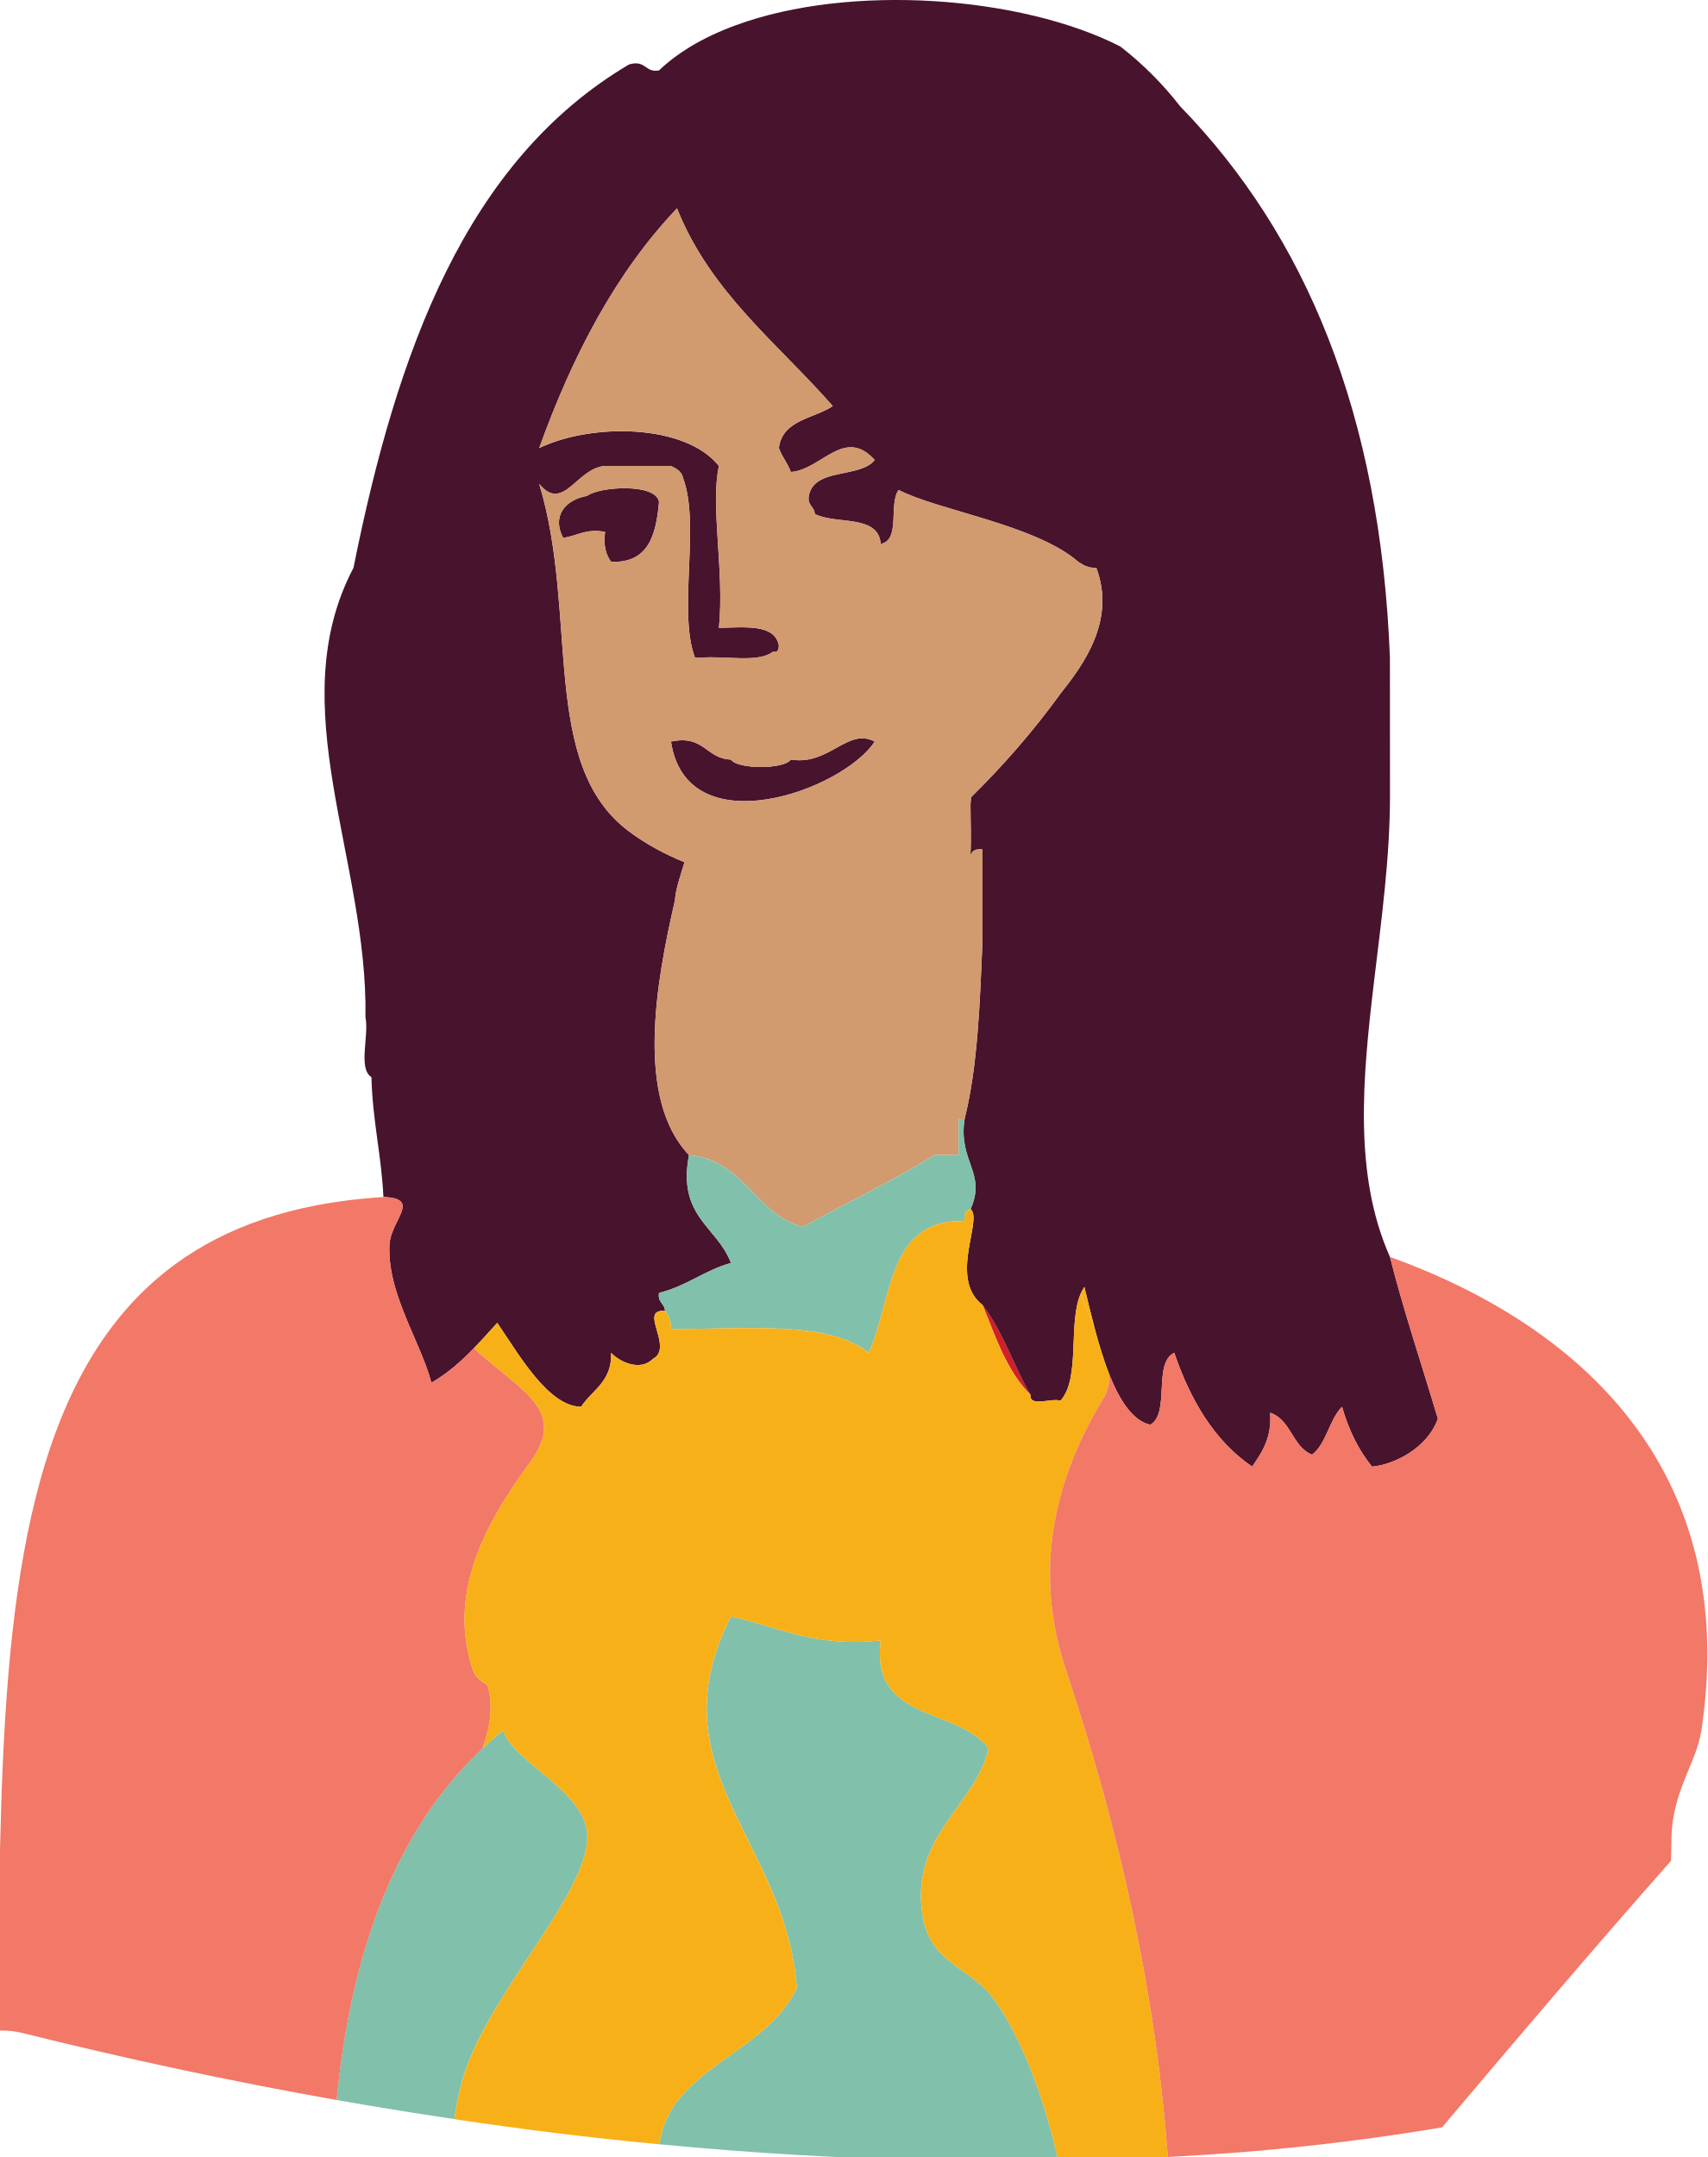
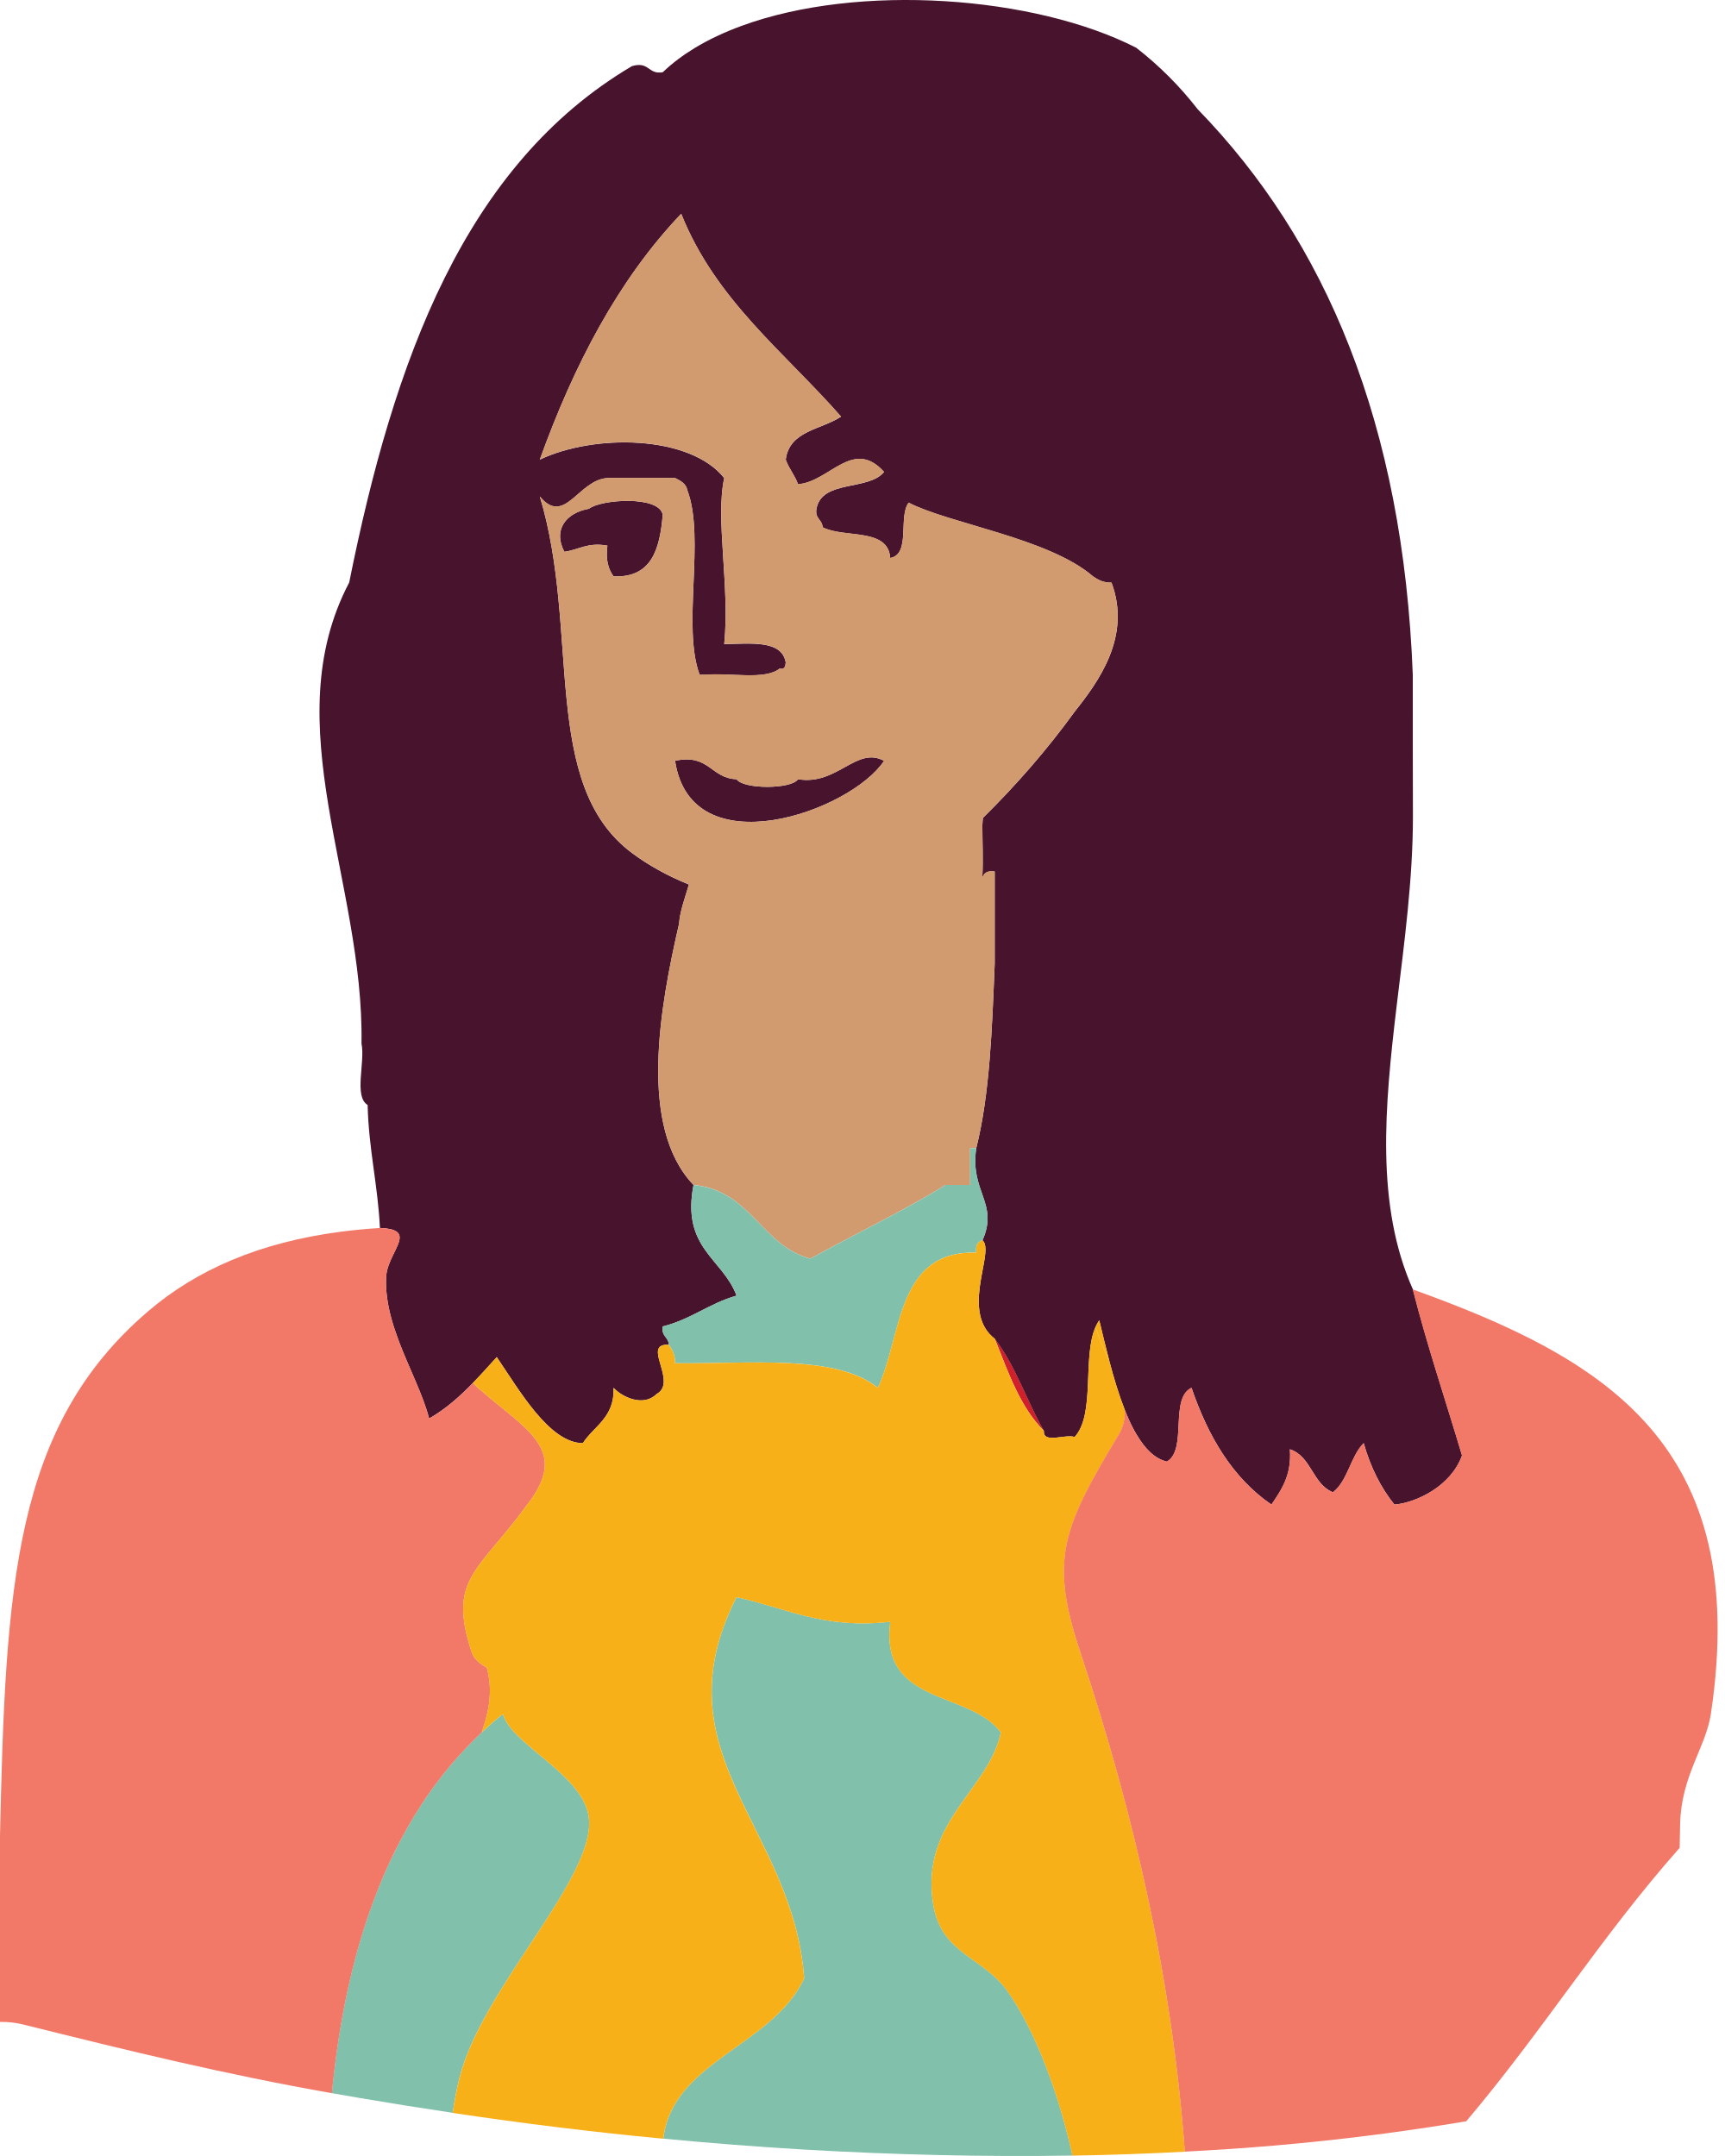
- <svg xmlns="http://www.w3.org/2000/svg" version="1.1" id="Layer_1" x="0px" y="0px" width="81.258px" height="102.635px" viewBox="0 0 81.258 102.635" enable-background="new 0 0 81.258 102.635" xml:space="preserve">
-   <path fill="#81C0AB" d="M27.942,87.178c-0.199-2.014-3.6-3.408-3.991-4.846c-0.172,0.137-0.34,0.279-0.506,0.422  c-0.161,0.143-0.321,0.287-0.478,0.432c-0.348,0.326-0.682,0.666-1.001,1.018c-0.002,0.002-0.004,0.004-0.006,0.006  c-0.157,0.174-0.31,0.35-0.459,0.527c-0.005,0.004-0.009,0.01-0.014,0.016c-0.147,0.176-0.291,0.355-0.431,0.537  c-0.008,0.008-0.014,0.016-0.02,0.025c-0.139,0.178-0.275,0.361-0.407,0.547c-0.008,0.012-0.015,0.021-0.021,0.031  c-0.132,0.186-0.259,0.371-0.386,0.562c-0.007,0.012-0.014,0.021-0.021,0.032c-0.124,0.19-0.245,0.382-0.363,0.575  c-0.008,0.014-0.016,0.027-0.023,0.039c-0.117,0.195-0.232,0.391-0.342,0.59c-0.009,0.014-0.017,0.027-0.024,0.041  c-0.11,0.197-0.219,0.4-0.325,0.604c-0.007,0.014-0.014,0.026-0.02,0.041c-0.105,0.203-0.208,0.41-0.308,0.619  c-0.006,0.012-0.012,0.025-0.019,0.039c-0.101,0.209-0.197,0.422-0.292,0.637c-0.005,0.012-0.009,0.023-0.015,0.035  c-0.095,0.217-0.187,0.436-0.275,0.655c-0.004,0.011-0.008,0.022-0.012,0.032c-0.09,0.223-0.177,0.447-0.261,0.676  c-0.003,0.006-0.006,0.014-0.008,0.021c-0.085,0.229-0.167,0.463-0.246,0.697c-0.001,0.004-0.003,0.01-0.004,0.014  c-0.845,2.504-1.369,5.244-1.646,8.119c0.444,0.078,0.89,0.158,1.336,0.233c1.436,0.243,2.854,0.468,4.269,0.679  c0.089-0.625,0.205-1.199,0.33-1.681C23.045,94.977,28.22,89.969,27.942,87.178" />
-   <path fill="#81C0AB" d="M43.91,91.172c-0.628-3.855,2.56-5.27,3.137-7.984c-1.459-1.965-5.627-1.217-5.133-5.133  c-3.108,0.354-4.861-0.651-7.128-1.141c-3.698,7.275,2.638,10.645,3.136,17.678c-1.467,3.156-6.106,3.834-6.532,7.438  c2.157,0.206,4.344,0.38,6.6,0.511c4.119,0.237,8.249,0.34,12.377,0.275c-0.577-2.652-1.667-5.748-3.035-7.654  C46.217,93.61,44.281,93.452,43.91,91.172" />
-   <path fill="#D0202B" d="M46.761,62.088c0.625,1.561,1.182,3.189,2.281,4.277C48.247,64.973,47.715,63.321,46.761,62.088" />
-   <path fill="#48132D" d="M27.942,23.596c-1.06,0.185-1.684,0.976-1.141,1.996c0.67-0.09,1.07-0.451,1.996-0.285  c-0.09,0.662,0.046,1.096,0.286,1.426c1.781,0.07,2.143-1.279,2.28-2.852C31.219,22.969,28.495,23.156,27.942,23.596" />
-   <path fill="#48132D" d="M66.149,31.295c-0.447-11.623-4.028-20.113-9.979-26.232c-0.831-1.068-1.78-2.02-2.851-2.851  c-4.697-2.4-12.849-3.015-18.305-1.01c-0.783,0.288-1.514,0.628-2.168,1.025c-0.55,0.335-1.048,0.708-1.482,1.124  c-0.687,0.117-0.62-0.52-1.426-0.285c-7.766,4.589-11.051,13.66-13.115,23.951c-3.455,6.572,0.694,13.895,0.57,21.385  c0.179,0.865-0.365,2.455,0.285,2.85c0.047,2.047,0.474,3.709,0.57,5.703c0.388,0.014,0.627,0.072,0.763,0.166  c0.046,0.029,0.079,0.064,0.104,0.104c0.032,0.051,0.046,0.107,0.046,0.172c0.006,0.422-0.593,1.102-0.627,1.84  c-0.007,0.146-0.007,0.291-0.001,0.438c0.028,0.682,0.188,1.359,0.41,2.021c0.061,0.182,0.126,0.365,0.194,0.545  c0.48,1.262,1.113,2.465,1.392,3.553c0.78-0.447,1.427-1.027,2.033-1.652c0.376-0.389,0.738-0.795,1.104-1.197  c1.019,1.49,2.43,3.982,3.991,3.992c0.525-0.807,1.475-1.188,1.427-2.566c0.402,0.43,1.385,0.9,1.995,0.284  c0.166-0.089,0.258-0.214,0.301-0.358c0.014-0.049,0.023-0.1,0.027-0.152c0.003-0.03,0.004-0.059,0.004-0.09  c-0.002-0.434-0.255-0.957-0.271-1.305c-0.009-0.248,0.102-0.406,0.51-0.375c-0.016-0.363-0.365-0.395-0.285-0.855  c1.297-0.318,2.16-1.072,3.422-1.426c-0.643-1.732-2.565-2.188-1.996-5.133c-2.572-2.689-1.561-8.254-0.671-12.111  c0.04-0.594,0.288-1.24,0.457-1.824c-0.99-0.402-1.873-0.891-2.638-1.461c-4.273-3.182-2.389-10.307-4.276-16.537  c1.155,1.393,1.78-0.77,3.136-0.855c1.046,0,2.092,0,3.137,0c0.254,0.127,0.51,0.252,0.57,0.57c0.837,2.205-0.262,6.344,0.57,8.555  c0.095,0,0.189,0,0.284,0c1.131-0.105,2.733,0.262,3.422-0.285c0.243,0.053,0.27-0.111,0.286-0.285  c-0.181-1.055-1.602-0.871-2.853-0.855c0.269-2.684-0.418-5.801,0-7.699c-1.582-2-6.027-2.062-8.553-0.855  c1.587-4.398,3.638-8.336,6.558-11.404c1.598,4.01,4.795,6.42,7.413,9.408c-0.912,0.609-2.395,0.646-2.565,1.996  c0.147,0.422,0.421,0.719,0.569,1.141c1.454-0.104,2.55-2.172,3.992-0.57c-0.728,0.889-2.89,0.344-3.137,1.711  c-0.08,0.461,0.27,0.492,0.285,0.855c1,0.521,3.038,0.004,3.137,1.426c0.965-0.176,0.361-1.918,0.855-2.566  c1.896,0.979,6.508,1.648,8.553,3.422c0.229,0.15,0.464,0.296,0.855,0.285c0.936,2.502-0.613,4.605-1.711,5.988  c-1.284,1.772-2.713,3.408-4.255,4.928c-0.014,0.164-0.023,0.293-0.023,0.357c0,0.78,0.038,1.572-0.001,2.352  c-0.001,0.023-0.003,0.047-0.003,0.07c0.001-0.004,0.004-0.006,0.007-0.01c0.062-0.223,0.238-0.332,0.569-0.285  c0,1.141,0,2.281,0,3.422c0,0.285,0,0.57,0,0.855c-0.123,3.014-0.227,6.045-0.855,8.553c-0.31,2.037,1.055,2.545,0.286,4.277  c0.095,0.078,0.134,0.212,0.14,0.389c0.015,0.562-0.321,1.551-0.311,2.484c0,0.08,0.005,0.16,0.011,0.238  c0.012,0.139,0.032,0.275,0.064,0.408c0.096,0.396,0.297,0.76,0.665,1.043c0.954,1.232,1.486,2.885,2.281,4.277  c-0.048,0.617,1.011,0.129,1.425,0.283c0.971-1.055,0.348-3.705,0.972-5.107c0.049-0.111,0.104-0.215,0.17-0.309  c0.143,0.589,0.298,1.25,0.475,1.92c0.203,0.77,0.436,1.549,0.712,2.246c0.121,0.307,0.251,0.6,0.391,0.865  c0.053,0.102,0.107,0.197,0.163,0.289c0.386,0.652,0.844,1.111,1.396,1.238c0.965-0.557,0.109-2.934,1.141-3.422  c0.775,2.266,1.905,4.178,3.707,5.416c0.301-0.447,0.61-0.885,0.766-1.479c0.052-0.199,0.085-0.414,0.096-0.653  c0.007-0.136,0.005-0.28-0.007-0.433c1.003,0.328,1.045,1.617,1.997,1.994c0.694-0.539,0.809-1.66,1.425-2.279  c0.316,1.109,0.789,2.062,1.426,2.85c1.027-0.092,2.627-0.859,3.136-2.281c-0.762-2.562-1.604-5.047-2.28-7.697  c-1.735-3.895-1.316-8.463-0.749-13.193c0.349-2.898,0.751-5.859,0.749-8.762C66.149,35.667,66.149,33.481,66.149,31.295" />
-   <path fill="#48132D" d="M41.629,35.288c-1.287-0.693-2.173,1.159-3.992,0.854c-0.308,0.472-2.543,0.472-2.851,0  c-1.195-0.039-1.273-1.197-2.852-0.854C32.683,40.264,40.073,37.641,41.629,35.288" />
-   <path fill="#D19A6F" d="M31.935,35.288c1.578-0.344,1.656,0.814,2.852,0.854c0.308,0.472,2.543,0.472,2.851,0  c1.819,0.306,2.705-1.547,3.992-0.854C40.073,37.641,32.683,40.264,31.935,35.288 M29.084,26.733  c-0.24-0.33-0.376-0.764-0.286-1.426c-0.926-0.166-1.326,0.195-1.996,0.285c-0.543-1.021,0.081-1.812,1.141-1.996  c0.553-0.44,3.276-0.627,3.422,0.285C31.227,25.454,30.865,26.803,29.084,26.733z M38.207,58.381  c2.078-1.154,4.28-2.185,6.273-3.422c0.38,0,0.761,0,1.14,0c0-0.57,0-1.141,0-1.711c0.096,0,0.19,0,0.285,0  c0.629-2.508,0.732-5.539,0.855-8.553c0-0.285,0-0.57,0-0.855c0-1.141,0-2.281,0-3.422c-0.331-0.047-0.507,0.062-0.569,0.285  c-0.003,0.004-0.006,0.006-0.007,0.01c0-0.023,0.002-0.047,0.003-0.07c0.039-0.779,0.001-1.571,0.001-2.352  c0-0.064,0.01-0.193,0.023-0.357c1.542-1.52,2.971-3.155,4.255-4.928c1.098-1.383,2.646-3.486,1.711-5.988  c-0.392,0.011-0.626-0.135-0.855-0.285c-2.045-1.773-6.656-2.443-8.553-3.422c-0.494,0.648,0.109,2.391-0.855,2.566  c-0.099-1.422-2.137-0.904-3.137-1.426c-0.016-0.363-0.365-0.395-0.285-0.855c0.247-1.367,2.409-0.822,3.137-1.711  c-1.442-1.602-2.538,0.467-3.992,0.57c-0.148-0.422-0.422-0.719-0.569-1.141c0.171-1.35,1.653-1.387,2.565-1.996  c-2.618-2.988-5.815-5.398-7.413-9.408c-2.92,3.068-4.971,7.006-6.558,11.404c2.525-1.207,6.971-1.145,8.553,0.855  c-0.418,1.898,0.269,5.016,0,7.699c1.251-0.016,2.672-0.199,2.853,0.855c-0.017,0.174-0.043,0.338-0.286,0.285  c-0.688,0.547-2.291,0.18-3.422,0.285c-0.095,0-0.189,0-0.284,0c-0.832-2.211,0.267-6.35-0.57-8.555  c-0.061-0.318-0.316-0.443-0.57-0.57c-1.045,0-2.091,0-3.137,0c-1.355,0.086-1.98,2.248-3.136,0.855  c1.888,6.23,0.003,13.355,4.276,16.537c0.765,0.57,1.647,1.059,2.638,1.461c-0.169,0.584-0.417,1.23-0.457,1.824  c-0.89,3.857-1.901,9.422,0.671,12.111C35.471,55.227,35.895,57.749,38.207,58.381z" />
-   <path fill="#81C0AB" d="M41.344,64.37c1.135-2.477,0.848-6.375,4.562-6.273c-0.012-0.082-0.013-0.156-0.006-0.221  c0.005-0.047,0.017-0.09,0.031-0.127c0.012-0.029,0.025-0.057,0.043-0.078c0.05-0.07,0.122-0.117,0.218-0.145  c0.769-1.732-0.596-2.24-0.286-4.277c-0.095,0-0.189,0-0.285,0c0,0.57,0,1.141,0,1.711c-0.379,0-0.76,0-1.14,0  c-1.993,1.237-4.195,2.268-6.273,3.422c-2.312-0.633-2.736-3.154-5.417-3.422c-0.569,2.944,1.354,3.4,1.996,5.133  c-1.262,0.354-2.125,1.107-3.422,1.426c-0.08,0.461,0.27,0.492,0.285,0.855c0.151,0.229,0.298,0.463,0.285,0.855  C35.413,63.268,39.399,62.797,41.344,64.37" />
-   <path fill="#F8B018" d="M51.608,61.233c-0.066,0.094-0.121,0.197-0.17,0.309c0.157,0.541,0.403,1.08,0.645,1.611  C51.906,62.483,51.751,61.822,51.608,61.233" />
-   <path fill="#F27867" d="M17.67,91.79c0.079-0.234,0.161-0.468,0.246-0.697c0.002-0.008,0.005-0.016,0.008-0.021  c0.084-0.229,0.171-0.453,0.261-0.676c0.004-0.01,0.008-0.021,0.012-0.032c0.089-0.22,0.181-0.438,0.275-0.655  c0.006-0.012,0.01-0.023,0.015-0.035c0.095-0.215,0.191-0.428,0.292-0.637c0.007-0.014,0.013-0.027,0.019-0.039  c0.1-0.209,0.202-0.416,0.308-0.619c0.006-0.015,0.013-0.027,0.02-0.041c0.106-0.203,0.215-0.406,0.325-0.604  c0.008-0.014,0.016-0.027,0.024-0.041c0.109-0.199,0.225-0.395,0.342-0.59c0.008-0.012,0.016-0.025,0.023-0.039  c0.118-0.193,0.239-0.385,0.363-0.575c0.008-0.011,0.015-0.021,0.021-0.032c0.127-0.191,0.254-0.377,0.386-0.562  c0.007-0.01,0.014-0.02,0.021-0.031c0.132-0.186,0.269-0.369,0.407-0.547c0.006-0.01,0.012-0.018,0.02-0.025  c0.14-0.182,0.283-0.361,0.431-0.537c0.005-0.006,0.009-0.012,0.014-0.016c0.149-0.178,0.302-0.354,0.459-0.527  c0.002-0.002,0.004-0.004,0.006-0.006c0.319-0.352,0.653-0.691,1.001-1.018c0.334-0.961,0.532-1.939,0.236-3.006  c-0.341-0.192-0.598-0.412-0.693-0.699c-1.142-3.422,0.285-6.559,2.566-9.693c1.995-2.566,0-3.422-2.281-5.418  c-0.091-0.076-0.166-0.152-0.233-0.229c-0.606,0.625-1.253,1.205-2.033,1.654c-0.278-1.09-0.911-2.293-1.392-3.555  c-0.068-0.18-0.134-0.363-0.194-0.545c-0.223-0.662-0.382-1.34-0.41-2.021c-0.006-0.146-0.006-0.291,0.001-0.438  c0.034-0.738,0.633-1.418,0.627-1.84c0-0.064-0.014-0.121-0.046-0.172c-0.024-0.039-0.058-0.074-0.104-0.104  c-0.136-0.094-0.375-0.15-0.763-0.164c-0.619,0.037-1.214,0.096-1.792,0.17c-3.803,0.492-6.721,1.776-8.962,3.694  C1.258,66.163,0.259,76.393,0,88.034c0,2.283,0,4.562,0,6.844v1.74c0.345-0.01,0.71,0.027,1.094,0.123  c4.938,1.229,9.915,2.297,14.927,3.182c0.276-2.875,0.801-5.615,1.646-8.119C17.667,91.799,17.669,91.793,17.67,91.79" />
-   <path fill="#F8B018" d="M52.448,66.651c0.269-0.402,0.362-0.822,0.347-1.252c-0.276-0.697-0.509-1.477-0.712-2.246  c-0.241-0.531-0.487-1.07-0.645-1.611c-0.624,1.402-0.001,4.053-0.972,5.109c-0.414-0.156-1.473,0.332-1.425-0.285  c-1.1-1.088-1.656-2.717-2.281-4.277c-0.368-0.283-0.569-0.646-0.665-1.043c-0.032-0.133-0.053-0.27-0.064-0.408  c-0.006-0.078-0.011-0.158-0.011-0.238c-0.011-0.934,0.325-1.922,0.311-2.484c-0.006-0.177-0.045-0.311-0.14-0.389  c-0.096,0.027-0.168,0.074-0.218,0.145c-0.018,0.021-0.031,0.049-0.043,0.078c-0.015,0.037-0.026,0.08-0.031,0.127  c-0.007,0.064-0.006,0.139,0.006,0.221c-3.714-0.102-3.427,3.797-4.562,6.273c-1.944-1.572-5.931-1.102-9.409-1.141  c0.013-0.393-0.134-0.625-0.285-0.855c-0.408-0.031-0.519,0.127-0.51,0.375c0.017,0.348,0.27,0.871,0.271,1.305  c0,0.031-0.001,0.06-0.004,0.09c-0.004,0.053-0.014,0.104-0.027,0.152c-0.043,0.145-0.135,0.27-0.301,0.358  c-0.61,0.616-1.593,0.146-1.995-0.284c0.048,1.379-0.901,1.76-1.427,2.566c-1.562-0.01-2.973-2.502-3.991-3.992  c-0.365,0.402-0.728,0.809-1.104,1.197c0.067,0.076,0.143,0.152,0.233,0.229c2.281,1.996,4.276,2.852,2.281,5.418  c-2.281,3.135-3.708,6.271-2.566,9.693c0.096,0.287,0.353,0.507,0.693,0.699c0.296,1.066,0.098,2.045-0.236,3.006  c0.156-0.145,0.316-0.289,0.478-0.432c0.166-0.143,0.334-0.285,0.506-0.422c0.392,1.438,3.792,2.832,3.991,4.846  c0.277,2.791-4.897,7.799-5.987,11.976c-0.125,0.481-0.241,1.056-0.33,1.681c3.248,0.486,6.47,0.885,9.765,1.196  c0.426-3.604,5.065-4.282,6.532-7.438c-0.498-7.033-6.834-10.402-3.136-17.678c2.267,0.489,4.02,1.494,7.128,1.141  c-0.494,3.916,3.674,3.168,5.133,5.133c-0.577,2.715-3.765,4.129-3.137,7.984c0.371,2.279,2.307,2.438,3.421,3.99  c1.368,1.906,2.458,5.002,3.035,7.654c1.739-0.029,3.478-0.09,5.214-0.182c-0.577-7.857-2.31-15.555-4.843-23.154  C49.312,75.204,49.882,70.928,52.448,66.651" />
-   <path fill="#F27867" d="M68.43,67.506c-0.509,1.42-2.108,2.188-3.136,2.281c-0.637-0.789-1.109-1.742-1.426-2.852  c-0.616,0.619-0.73,1.74-1.425,2.281c-0.952-0.379-0.994-1.668-1.997-1.996c0.012,0.152,0.014,0.297,0.007,0.433  c-0.011,0.239-0.044,0.454-0.096,0.653c-0.155,0.594-0.465,1.031-0.766,1.48c-1.802-1.24-2.932-3.152-3.707-5.418  c-1.031,0.488-0.176,2.865-1.141,3.422c-0.552-0.127-1.01-0.586-1.396-1.238c-0.056-0.092-0.11-0.188-0.163-0.289  c-0.14-0.266-0.27-0.559-0.391-0.865c0.016,0.43-0.078,0.85-0.347,1.252c-2.566,4.277-3.137,8.553-1.711,12.83  c2.533,7.6,4.266,15.297,4.843,23.154c1.398-0.074,2.794-0.164,4.188-0.285c2.949-0.256,5.914-0.627,8.865-1.125  c3.597-4.258,7.204-8.506,10.896-12.682c0.007-0.361,0.015-0.723,0.021-1.078c0.044-2.262,1.191-3.572,1.426-5.133  c1.872-12.492-5.898-19.309-14.827-22.525c0.676,2.65,1.519,5.135,2.28,7.697V67.506" />
+ <svg xmlns="http://www.w3.org/2000/svg" version="1.1" id="Layer_1" x="0px" y="0px" width="80px" height="100px" viewBox="0.629 1.317 80 100" enable-background="new 0.629 1.317 80 100" xml:space="preserve">
+   <g>
+     <path fill="#81C0AB" d="M27.943,85.66c-0.199-2.014-3.6-3.407-3.991-4.846c-0.172,0.137-0.34,0.278-0.506,0.422   c-0.161,0.144-0.321,0.287-0.478,0.433c-0.348,0.325-0.682,0.666-1.001,1.018c-0.002,0.002-0.004,0.004-0.006,0.006   c-0.157,0.174-0.31,0.35-0.459,0.527c-0.005,0.004-0.009,0.01-0.014,0.016c-0.147,0.176-0.291,0.355-0.431,0.537   c-0.008,0.008-0.014,0.016-0.02,0.025c-0.139,0.178-0.275,0.36-0.407,0.547c-0.008,0.012-0.015,0.021-0.021,0.031   c-0.132,0.186-0.259,0.371-0.386,0.562c-0.007,0.012-0.014,0.021-0.021,0.032c-0.124,0.189-0.245,0.382-0.363,0.574   c-0.008,0.015-0.016,0.027-0.023,0.039c-0.117,0.195-0.232,0.392-0.342,0.59c-0.009,0.015-0.017,0.027-0.024,0.041   c-0.11,0.197-0.219,0.4-0.325,0.604c-0.007,0.015-0.014,0.026-0.02,0.041c-0.105,0.203-0.208,0.41-0.308,0.619   c-0.006,0.012-0.012,0.024-0.019,0.039c-0.101,0.209-0.197,0.422-0.292,0.637c-0.005,0.013-0.009,0.022-0.015,0.035   c-0.095,0.217-0.187,0.437-0.275,0.655c-0.004,0.011-0.008,0.021-0.012,0.031c-0.09,0.224-0.177,0.447-0.261,0.676   c-0.003,0.007-0.006,0.015-0.008,0.021c-0.085,0.229-0.167,0.463-0.246,0.697c-0.001,0.004-0.003,0.01-0.004,0.014   c-0.845,2.504-1.369,5.244-1.646,8.119c0.444,0.078,0.89,0.158,1.336,0.232c1.436,0.244,2.854,0.469,4.269,0.68   c0.089-0.625,0.205-1.199,0.33-1.682C23.046,93.46,28.222,88.451,27.943,85.66" />
+     <path fill="#81C0AB" d="M43.911,89.654c-0.628-3.854,2.561-5.271,3.137-7.983c-1.459-1.965-5.627-1.217-5.133-5.133   c-3.107,0.354-4.86-0.652-7.127-1.142c-3.698,7.274,2.638,10.646,3.136,17.678c-1.467,3.156-6.106,3.834-6.532,7.438   c2.157,0.205,4.344,0.38,6.6,0.511c4.119,0.237,8.249,0.34,12.376,0.274c-0.577-2.651-1.667-5.748-3.035-7.653   C46.218,92.093,44.282,91.935,43.911,89.654" />
+     <path fill="#D0202B" d="M46.762,63.405c0.625,1.562,1.183,3.188,2.281,4.277C48.248,66.291,47.716,64.639,46.762,63.405" />
+     <path fill="#48132D" d="M27.943,24.914c-1.06,0.185-1.684,0.976-1.141,1.996c0.67-0.09,1.07-0.451,1.996-0.285   c-0.09,0.662,0.046,1.096,0.286,1.426c1.781,0.07,2.143-1.279,2.28-2.852C31.22,24.286,28.497,24.474,27.943,24.914" />
+     <path fill="#48132D" d="M66.149,32.612C65.703,20.989,62.122,12.5,56.171,6.38c-0.831-1.068-1.779-2.02-2.852-2.851   c-4.696-2.4-12.848-3.015-18.304-1.01c-0.783,0.288-1.514,0.628-2.168,1.025c-0.55,0.335-1.048,0.708-1.482,1.124   c-0.688,0.117-0.62-0.52-1.426-0.285c-7.766,4.589-11.051,13.66-13.115,23.951c-3.455,6.572,0.694,13.895,0.57,21.385   c0.179,0.865-0.365,2.456,0.285,2.85c0.047,2.047,0.474,3.709,0.57,5.703c0.388,0.014,0.627,0.071,0.763,0.166   c0.046,0.028,0.079,0.063,0.104,0.104c0.032,0.051,0.046,0.106,0.046,0.172c0.006,0.422-0.593,1.102-0.627,1.84   c-0.007,0.146-0.007,0.291-0.001,0.438c0.028,0.682,0.188,1.359,0.41,2.021c0.061,0.182,0.126,0.365,0.194,0.545   c0.48,1.262,1.113,2.465,1.392,3.553c0.78-0.447,1.427-1.027,2.033-1.652c0.376-0.389,0.738-0.795,1.104-1.197   c1.019,1.49,2.43,3.982,3.991,3.992c0.525-0.807,1.475-1.188,1.427-2.565c0.402,0.43,1.385,0.899,1.995,0.284   c0.166-0.09,0.258-0.215,0.301-0.358c0.014-0.049,0.023-0.1,0.027-0.151c0.003-0.03,0.004-0.06,0.004-0.09   c-0.002-0.435-0.255-0.957-0.271-1.306c-0.009-0.248,0.102-0.406,0.51-0.375c-0.016-0.363-0.365-0.396-0.285-0.854   c1.297-0.318,2.16-1.072,3.422-1.427c-0.643-1.731-2.565-2.188-1.996-5.133c-2.572-2.688-1.561-8.254-0.671-12.111   c0.04-0.594,0.288-1.24,0.457-1.824c-0.99-0.402-1.873-0.891-2.638-1.461c-4.273-3.182-2.389-10.307-4.276-16.537   c1.155,1.393,1.78-0.77,3.136-0.855c1.046,0,2.092,0,3.137,0c0.254,0.127,0.51,0.252,0.57,0.57c0.837,2.205-0.262,6.344,0.57,8.555   c0.095,0,0.189,0,0.284,0c1.131-0.105,2.733,0.262,3.422-0.285c0.243,0.053,0.27-0.111,0.286-0.285   c-0.181-1.055-1.602-0.871-2.853-0.855c0.269-2.684-0.418-5.801,0-7.699c-1.582-2-6.027-2.062-8.553-0.855   c1.587-4.398,3.638-8.336,6.558-11.404c1.598,4.01,4.795,6.42,7.413,9.408c-0.912,0.609-2.395,0.646-2.565,1.996   c0.147,0.422,0.421,0.719,0.569,1.141c1.454-0.104,2.55-2.172,3.991-0.57c-0.728,0.889-2.889,0.344-3.136,1.711   c-0.08,0.461,0.27,0.492,0.285,0.855c1,0.521,3.037,0.004,3.137,1.426c0.965-0.176,0.361-1.918,0.855-2.566   c1.896,0.979,6.508,1.648,8.553,3.422c0.229,0.15,0.464,0.296,0.854,0.285c0.937,2.502-0.612,4.605-1.711,5.988   c-1.284,1.772-2.713,3.408-4.255,4.928c-0.014,0.164-0.023,0.293-0.023,0.357c0,0.78,0.039,1.572,0,2.352   c-0.002,0.023-0.004,0.047-0.004,0.07c0.002-0.004,0.004-0.006,0.008-0.01c0.062-0.223,0.238-0.332,0.568-0.285   c0,1.141,0,2.281,0,3.422c0,0.285,0,0.57,0,0.855c-0.123,3.014-0.227,6.045-0.855,8.553c-0.309,2.037,1.056,2.545,0.287,4.277   c0.095,0.078,0.134,0.212,0.14,0.389c0.015,0.562-0.321,1.551-0.312,2.484c0,0.08,0.006,0.16,0.012,0.238   c0.012,0.139,0.031,0.274,0.064,0.407c0.096,0.396,0.297,0.761,0.664,1.043c0.954,1.232,1.486,2.886,2.281,4.277   c-0.048,0.616,1.011,0.129,1.425,0.282c0.972-1.055,0.349-3.704,0.972-5.106c0.049-0.11,0.104-0.215,0.17-0.31   c0.144,0.59,0.299,1.25,0.476,1.921c0.203,0.77,0.437,1.549,0.712,2.245c0.121,0.308,0.251,0.601,0.391,0.865   c0.054,0.103,0.107,0.197,0.164,0.289c0.385,0.652,0.844,1.111,1.396,1.238c0.965-0.557,0.108-2.934,1.141-3.422   c0.775,2.266,1.905,4.178,3.707,5.416c0.302-0.447,0.61-0.885,0.767-1.479c0.052-0.199,0.084-0.414,0.096-0.653   c0.007-0.136,0.005-0.28-0.007-0.433c1.003,0.327,1.045,1.616,1.997,1.993c0.693-0.539,0.809-1.659,1.425-2.278   c0.315,1.108,0.789,2.062,1.426,2.85c1.027-0.092,2.627-0.859,3.136-2.281c-0.762-2.562-1.604-5.047-2.279-7.697   c-1.735-3.895-1.316-8.462-0.75-13.192c0.35-2.898,0.752-5.859,0.75-8.762C66.149,36.984,66.149,34.798,66.149,32.612" />
+     <path fill="#48132D" d="M41.63,36.605c-1.287-0.693-2.172,1.159-3.991,0.854c-0.308,0.472-2.543,0.472-2.851,0   c-1.195-0.039-1.273-1.197-2.852-0.854C32.685,41.582,40.075,38.958,41.63,36.605" />
+     <path fill="#D19A6F" d="M31.937,36.605c1.578-0.344,1.656,0.814,2.852,0.854c0.308,0.472,2.543,0.472,2.851,0   c1.819,0.306,2.705-1.547,3.991-0.854C40.075,38.958,32.685,41.582,31.937,36.605 M29.085,28.05   c-0.24-0.33-0.376-0.764-0.286-1.426c-0.926-0.166-1.326,0.195-1.996,0.285c-0.543-1.021,0.081-1.812,1.141-1.996   c0.553-0.44,3.276-0.627,3.422,0.285C31.229,26.771,30.867,28.12,29.085,28.05z M38.208,59.698   c2.078-1.153,4.279-2.185,6.273-3.422c0.379,0,0.761,0,1.14,0c0-0.569,0-1.142,0-1.711c0.096,0,0.19,0,0.284,0   c0.63-2.508,0.732-5.539,0.855-8.553c0-0.285,0-0.57,0-0.855c0-1.141,0-2.281,0-3.422c-0.33-0.047-0.507,0.062-0.568,0.285   c-0.004,0.004-0.006,0.006-0.008,0.01c0-0.023,0.002-0.047,0.004-0.07c0.039-0.779,0-1.571,0-2.352   c0-0.064,0.011-0.193,0.023-0.357c1.542-1.52,2.971-3.155,4.255-4.928c1.099-1.383,2.646-3.486,1.711-5.988   c-0.392,0.011-0.626-0.135-0.854-0.285c-2.045-1.773-6.656-2.443-8.553-3.422c-0.494,0.648,0.108,2.391-0.855,2.566   c-0.1-1.422-2.137-0.904-3.137-1.426c-0.016-0.363-0.365-0.395-0.285-0.855c0.247-1.367,2.409-0.822,3.136-1.711   c-1.441-1.602-2.538,0.467-3.991,0.57c-0.148-0.422-0.422-0.719-0.569-1.141c0.171-1.35,1.653-1.387,2.565-1.996   c-2.618-2.988-5.815-5.398-7.413-9.408c-2.92,3.068-4.971,7.006-6.558,11.404c2.525-1.207,6.971-1.145,8.553,0.855   c-0.418,1.898,0.269,5.016,0,7.699c1.251-0.016,2.672-0.199,2.853,0.855c-0.017,0.174-0.043,0.338-0.286,0.285   c-0.688,0.547-2.291,0.18-3.422,0.285c-0.095,0-0.189,0-0.284,0c-0.832-2.211,0.267-6.35-0.57-8.555   c-0.061-0.318-0.316-0.443-0.57-0.57c-1.045,0-2.091,0-3.137,0c-1.355,0.086-1.98,2.248-3.136,0.855   c1.888,6.23,0.003,13.355,4.276,16.537c0.765,0.57,1.647,1.059,2.638,1.461c-0.169,0.584-0.417,1.23-0.457,1.824   c-0.89,3.857-1.901,9.422,0.671,12.111C35.473,56.545,35.896,59.066,38.208,59.698z" />
+     <path fill="#81C0AB" d="M41.345,65.688c1.135-2.477,0.848-6.375,4.562-6.273c-0.012-0.082-0.014-0.156-0.006-0.221   c0.004-0.047,0.017-0.09,0.031-0.127c0.012-0.029,0.024-0.057,0.043-0.078c0.049-0.07,0.121-0.117,0.217-0.145   c0.77-1.732-0.596-2.24-0.285-4.277c-0.096,0-0.189,0-0.285,0c0,0.57,0,1.141,0,1.711c-0.379,0-0.76,0-1.141,0   c-1.992,1.237-4.194,2.268-6.272,3.422c-2.312-0.633-2.736-3.154-5.417-3.422c-0.569,2.943,1.354,3.4,1.996,5.133   c-1.262,0.354-2.125,1.107-3.422,1.426c-0.08,0.461,0.27,0.492,0.285,0.855c0.151,0.229,0.298,0.463,0.285,0.855   C35.415,64.586,39.4,64.114,41.345,65.688" />
+     <path fill="#F8B018" d="M51.608,62.551c-0.065,0.094-0.121,0.197-0.17,0.309c0.158,0.541,0.403,1.08,0.646,1.611   C51.907,63.801,51.752,63.14,51.608,62.551" />
+     <path fill="#F27867" d="M17.671,90.272c0.079-0.234,0.161-0.468,0.246-0.697c0.002-0.008,0.005-0.016,0.008-0.021   c0.084-0.229,0.171-0.453,0.261-0.677c0.004-0.01,0.008-0.021,0.012-0.031c0.089-0.221,0.181-0.438,0.275-0.655   c0.006-0.012,0.01-0.022,0.015-0.035c0.095-0.215,0.191-0.428,0.292-0.637c0.007-0.015,0.013-0.027,0.019-0.039   c0.1-0.209,0.202-0.416,0.308-0.619c0.006-0.015,0.013-0.026,0.02-0.041c0.106-0.203,0.215-0.405,0.325-0.604   c0.008-0.014,0.016-0.026,0.024-0.041c0.109-0.198,0.225-0.395,0.342-0.59c0.008-0.012,0.016-0.024,0.023-0.039   c0.118-0.192,0.239-0.385,0.363-0.574c0.008-0.012,0.015-0.021,0.021-0.032c0.127-0.19,0.254-0.377,0.386-0.562   c0.007-0.011,0.014-0.021,0.021-0.031c0.132-0.187,0.269-0.369,0.407-0.547c0.006-0.01,0.012-0.019,0.02-0.025   c0.14-0.182,0.283-0.361,0.431-0.537c0.005-0.006,0.009-0.012,0.014-0.016c0.149-0.178,0.302-0.354,0.459-0.527   c0.002-0.002,0.004-0.004,0.006-0.006c0.319-0.352,0.653-0.691,1.001-1.018c0.334-0.961,0.532-1.939,0.236-3.006   c-0.341-0.192-0.598-0.412-0.693-0.699c-1.142-3.422,0.285-3.725,2.566-6.858c1.995-2.566,0-3.422-2.281-5.418   c-0.091-0.076-0.166-0.152-0.233-0.229c-0.606,0.625-1.253,1.205-2.033,1.653c-0.278-1.09-0.911-2.293-1.392-3.555   c-0.068-0.181-0.134-0.363-0.194-0.545c-0.223-0.662-0.382-1.341-0.41-2.021c-0.006-0.146-0.006-0.291,0.001-0.438   c0.034-0.738,0.633-1.419,0.627-1.841c0-0.063-0.014-0.121-0.046-0.172c-0.024-0.039-0.058-0.074-0.104-0.104   c-0.136-0.094-0.375-0.15-0.763-0.164c-0.619,0.037-1.214,0.096-1.792,0.17c-3.803,0.492-6.721,1.775-8.962,3.694   c-6.238,5.341-6.61,12.736-6.869,24.377c0,2.283,0,4.562,0,6.844v1.74c0.345-0.01,0.71,0.027,1.094,0.123   c4.938,1.229,9.288,2.297,14.3,3.182c0.276-2.875,0.801-5.615,1.646-8.119C17.668,90.281,17.67,90.275,17.671,90.272" />
+     <path fill="#F8B018" d="M52.449,67.969c0.269-0.402,0.362-0.822,0.347-1.252c-0.275-0.697-0.509-1.478-0.712-2.246   c-0.241-0.531-0.487-1.07-0.646-1.611c-0.623,1.402,0,4.053-0.972,5.109c-0.414-0.156-1.473,0.332-1.425-0.285   c-1.1-1.088-1.656-2.717-2.281-4.277c-0.367-0.283-0.568-0.646-0.664-1.043c-0.033-0.133-0.054-0.27-0.064-0.408   c-0.006-0.078-0.012-0.158-0.012-0.238c-0.011-0.934,0.326-1.922,0.312-2.483c-0.006-0.177-0.045-0.312-0.14-0.39   c-0.096,0.027-0.168,0.074-0.219,0.146c-0.018,0.021-0.031,0.05-0.043,0.078c-0.015,0.037-0.025,0.08-0.031,0.127   c-0.006,0.063-0.006,0.14,0.006,0.222c-3.713-0.103-3.426,3.797-4.562,6.272c-1.943-1.572-5.93-1.103-9.408-1.142   c0.013-0.393-0.134-0.625-0.285-0.854c-0.408-0.031-0.519,0.127-0.51,0.375c0.017,0.349,0.27,0.871,0.271,1.306   c0,0.03-0.001,0.06-0.004,0.09c-0.004,0.053-0.014,0.104-0.027,0.151c-0.043,0.146-0.135,0.271-0.301,0.358   c-0.61,0.615-1.593,0.146-1.995-0.284c0.048,1.379-0.901,1.76-1.427,2.565c-1.562-0.01-2.973-2.502-3.991-3.992   c-0.365,0.402-0.728,0.81-1.104,1.197c0.067,0.076,0.143,0.152,0.233,0.229c2.281,1.996,4.276,2.853,2.281,5.418   c-2.281,3.135-3.708,3.436-2.566,6.857c0.096,0.287,0.353,0.508,0.693,0.699c0.296,1.066,0.098,2.045-0.236,3.006   c0.156-0.145,0.316-0.289,0.478-0.432c0.166-0.143,0.334-0.285,0.506-0.422c0.392,1.438,3.792,2.832,3.991,4.846   c0.277,2.791-4.897,7.799-5.987,11.977c-0.125,0.48-0.241,1.056-0.33,1.681c3.248,0.486,6.47,0.886,9.765,1.196   c0.426-3.604,5.065-4.282,6.532-7.438c-0.498-7.032-6.834-10.401-3.136-17.678c2.267,0.489,4.02,1.494,7.127,1.142   c-0.494,3.916,3.674,3.168,5.133,5.133c-0.577,2.715-3.765,4.129-3.137,7.983c0.37,2.279,2.307,2.438,3.421,3.99   c1.368,1.905,2.458,5.002,3.035,7.653c1.738-0.028,3.478-0.09,5.214-0.182c-0.577-7.857-2.31-15.555-4.843-23.154   C49.313,73.687,49.883,72.245,52.449,67.969" />
+     <path fill="#F27867" d="M68.431,68.823c-0.509,1.42-2.107,2.188-3.136,2.281c-0.637-0.789-1.108-1.742-1.426-2.853   c-0.616,0.619-0.729,1.74-1.425,2.281c-0.952-0.379-0.994-1.668-1.998-1.996c0.013,0.152,0.015,0.297,0.008,0.434   c-0.012,0.238-0.044,0.453-0.096,0.652c-0.155,0.594-0.465,1.031-0.767,1.48c-1.802-1.24-2.932-3.152-3.707-5.418   c-1.03,0.488-0.176,2.865-1.141,3.422c-0.552-0.127-1.011-0.586-1.396-1.238c-0.057-0.092-0.111-0.188-0.164-0.289   c-0.14-0.266-0.27-0.559-0.391-0.865c0.016,0.431-0.078,0.851-0.348,1.252c-2.565,4.277-3.137,5.719-1.711,9.995   c2.533,7.601,4.267,15.297,4.844,23.154c1.398-0.074,2.794-0.164,4.188-0.285c2.949-0.256,5.914-0.627,8.865-1.125   c3.598-4.258,6.204-8.506,9.896-12.682c0.007-0.361,0.015-0.723,0.021-1.078c0.044-2.262,1.191-3.572,1.427-5.133   c1.871-12.492-4.898-16.474-13.828-19.69c0.677,2.65,1.52,5.135,2.28,7.697v0.003" />
+   </g>
</svg>
